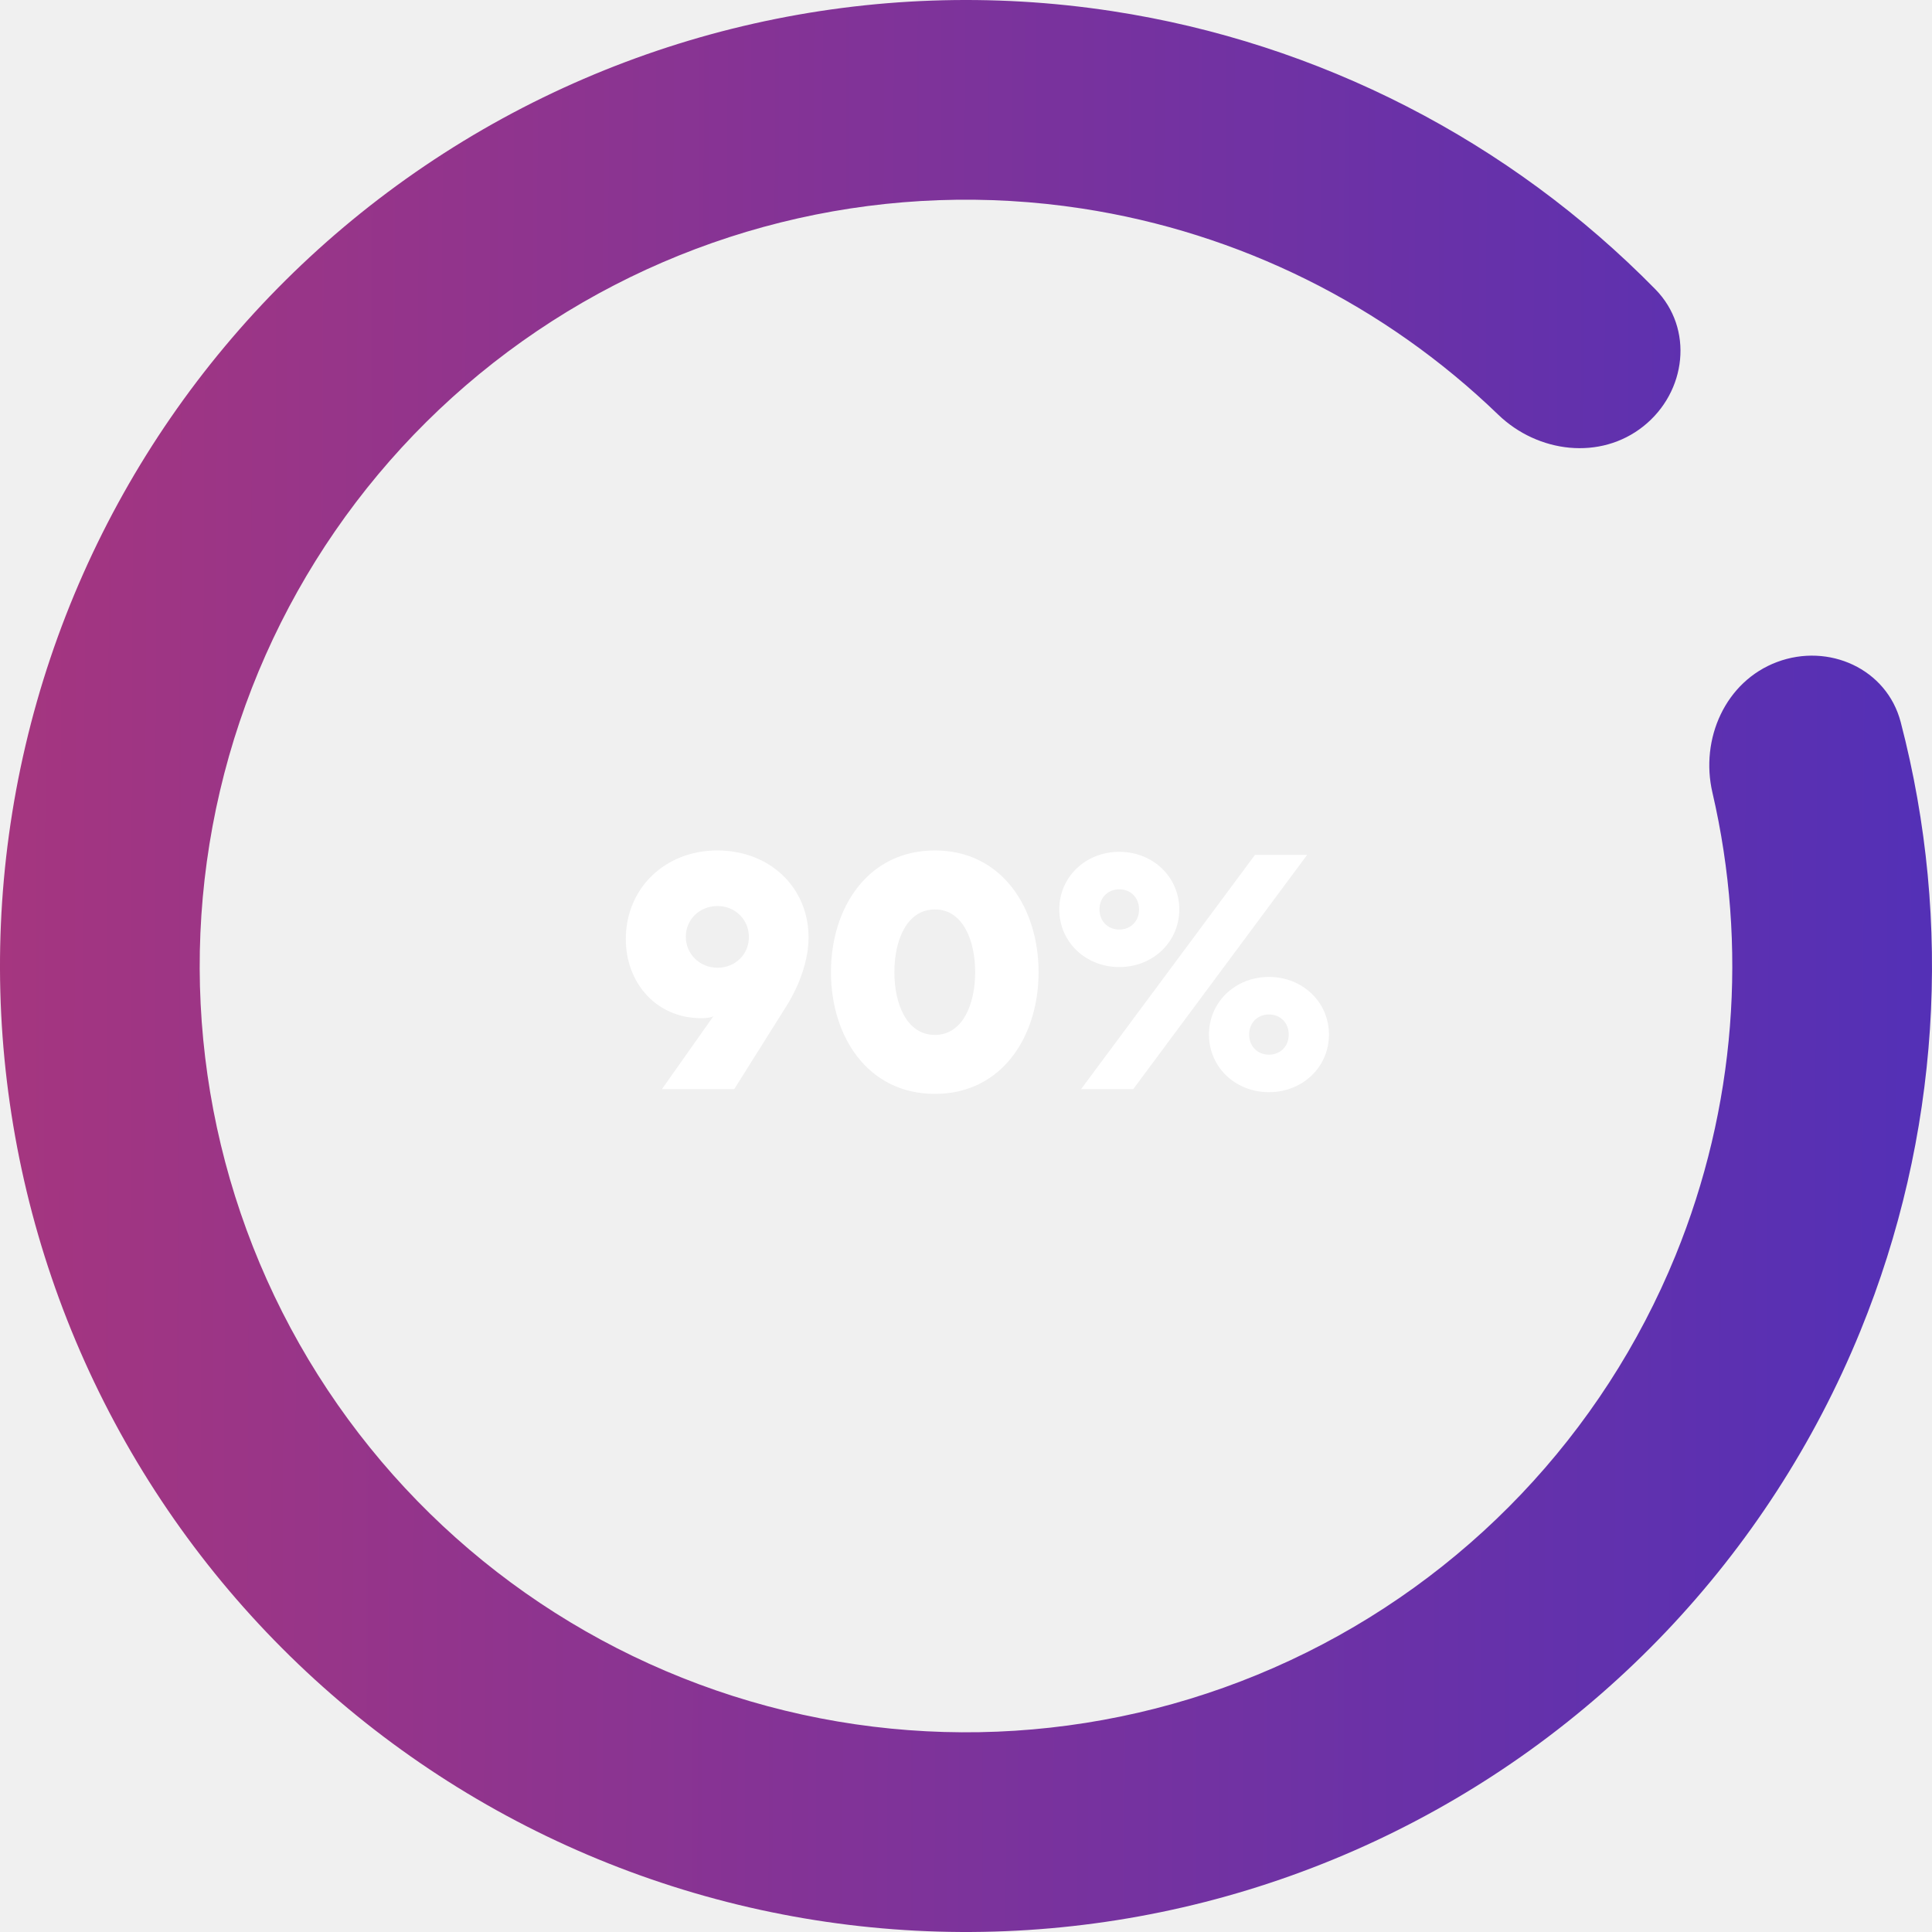
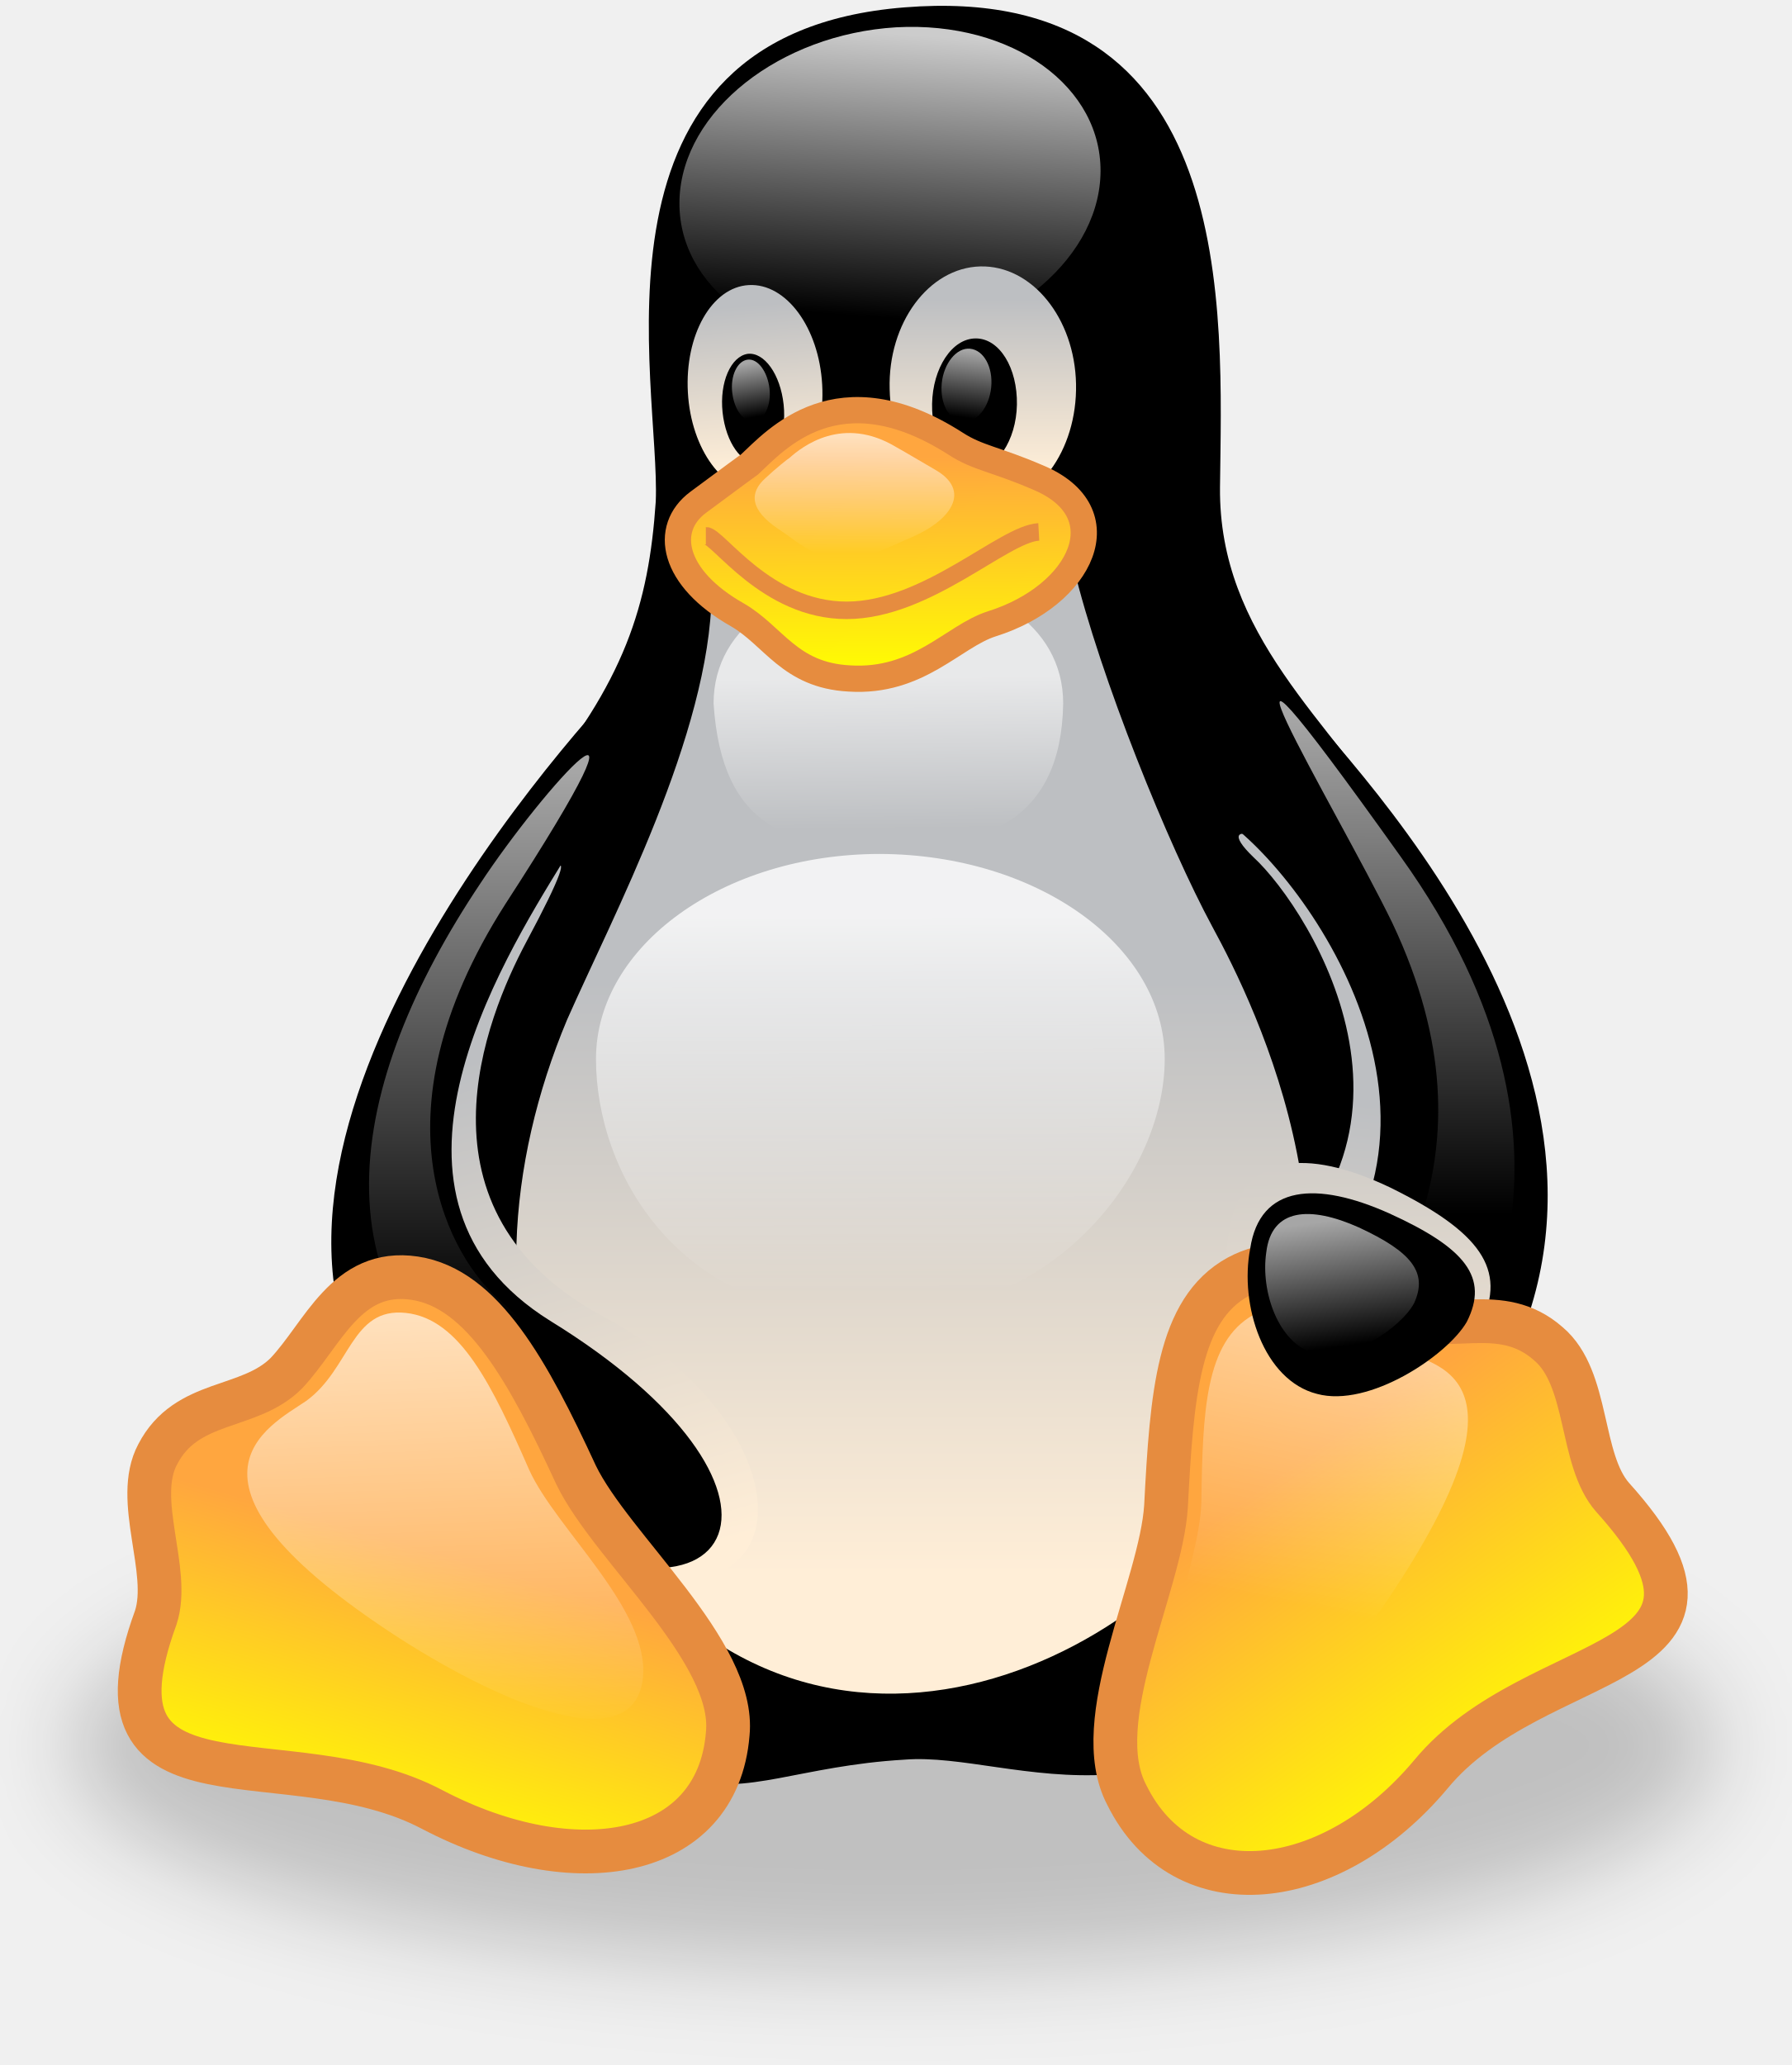
- <svg xmlns="http://www.w3.org/2000/svg" width="204" height="204" viewBox="0 0 204 204" fill="none">
-   <path d="M187.639 69.902C193.092 67.859 199.226 70.614 200.696 76.248C206.238 97.486 204.802 120.051 196.436 140.546C186.737 164.31 168.435 183.543 145.182 194.409C121.928 205.275 95.433 206.975 70.982 199.169C46.531 191.364 25.921 174.628 13.264 152.299C0.607 129.97 -3.166 103.69 2.696 78.702C8.559 53.713 23.627 31.854 44.894 17.484C66.161 3.114 92.064 -2.709 117.435 1.175C139.317 4.524 159.415 14.883 174.791 30.547C178.869 34.702 178.083 41.38 173.529 45.009C168.975 48.637 162.385 47.827 158.195 43.783C146.212 32.215 130.877 24.564 114.244 22.018C94.118 18.937 73.57 23.557 56.699 34.956C39.829 46.355 27.876 63.696 23.225 83.518C18.574 103.34 21.568 124.188 31.608 141.901C41.649 159.614 57.998 172.89 77.394 179.082C96.791 185.274 117.809 183.925 136.255 175.305C154.701 166.686 169.219 151.429 176.914 132.578C183.273 116.999 184.584 99.912 180.815 83.688C179.497 78.016 182.187 71.946 187.639 69.902Z" fill="url(#paint0_linear_16_349)" />
-   <path d="M66.08 99.16C66.08 103.804 69.32 107.512 74.036 107.512C74.648 107.512 75.08 107.44 75.332 107.296L69.896 115H77.528L83.072 106.18C84.476 103.912 85.376 101.32 85.376 98.98C85.376 93.724 81.308 89.8 75.728 89.8C70.256 89.8 66.08 93.76 66.08 99.16ZM72.416 98.908C72.416 97.072 73.892 95.668 75.764 95.668C77.636 95.668 79.076 97.108 79.076 98.944C79.076 100.78 77.636 102.184 75.764 102.184C73.892 102.184 72.416 100.744 72.416 98.908ZM109.665 102.652C109.665 95.848 105.777 89.8 98.721 89.8C91.629 89.8 87.741 95.848 87.741 102.652C87.741 109.456 91.629 115.504 98.721 115.504C105.777 115.504 109.665 109.456 109.665 102.652ZM102.969 102.652C102.969 106 101.673 109.276 98.721 109.276C95.733 109.276 94.437 106 94.437 102.652C94.437 99.304 95.733 96.028 98.721 96.028C101.673 96.028 102.969 99.304 102.969 102.652ZM124.521 96.028C124.521 92.608 121.749 89.944 118.185 89.944C114.621 89.944 111.849 92.608 111.849 96.028C111.849 99.448 114.621 102.112 118.185 102.112C121.749 102.112 124.521 99.448 124.521 96.028ZM120.273 96.028C120.273 97.288 119.373 98.152 118.185 98.152C116.997 98.152 116.097 97.288 116.097 96.028C116.097 94.768 116.997 93.904 118.185 93.904C119.373 93.904 120.273 94.768 120.273 96.028ZM138.021 90.268H132.513L114.153 115H119.661L138.021 90.268ZM127.653 109.24C127.653 112.66 130.425 115.324 133.989 115.324C137.553 115.324 140.325 112.66 140.325 109.24C140.325 105.82 137.553 103.156 133.989 103.156C130.425 103.156 127.653 105.82 127.653 109.24ZM131.901 109.24C131.901 107.98 132.801 107.116 133.989 107.116C135.177 107.116 136.077 107.98 136.077 109.24C136.077 110.5 135.177 111.364 133.989 111.364C132.801 111.364 131.901 110.5 131.901 109.24Z" fill="white" />
+ <svg xmlns="http://www.w3.org/2000/svg" width="256px" height="295px" viewBox="0 0 256 295" version="1.1" preserveAspectRatio="xMidYMid">
  <defs>
-     <linearGradient id="paint0_linear_16_349" x1="-12.435" y1="91.215" x2="228.124" y2="92.098" gradientUnits="userSpaceOnUse">
-       <stop stop-color="#AA367C" />
-       <stop offset="1" stop-color="#4A2FBD" />
+     <filter x="-50%" y="-50%" width="200%" height="200%" filterUnits="objectBoundingBox" id="filter-1">
+       <feOffset dx="0" dy="0" in="SourceAlpha" result="shadowOffsetOuter1" />
+       <feGaussianBlur stdDeviation="6.5" in="shadowOffsetOuter1" result="shadowBlurOuter1" />
+     </filter>
+     <linearGradient x1="48.548%" y1="115.276%" x2="51.047%" y2="41.364%" id="linearGradient-2">
+       <stop stop-color="#FFEED7" offset="0%" />
+       <stop stop-color="#BDBFC2" offset="100%" />
+     </linearGradient>
+     <linearGradient x1="54.407%" y1="2.404%" x2="46.175%" y2="90.542%" id="linearGradient-3">
+       <stop stop-color="#FFFFFF" stop-opacity="0.8" offset="0%" />
+       <stop stop-color="#FFFFFF" stop-opacity="0" offset="100%" />
+     </linearGradient>
+     <linearGradient x1="51.86%" y1="88.248%" x2="47.947%" y2="9.748%" id="linearGradient-4">
+       <stop stop-color="#FFEED7" offset="0%" />
+       <stop stop-color="#BDBFC2" offset="100%" />
+     </linearGradient>
+     <linearGradient x1="49.925%" y1="85.49%" x2="49.924%" y2="13.811%" id="linearGradient-5">
+       <stop stop-color="#FFEED7" offset="0%" />
+       <stop stop-color="#BDBFC2" offset="100%" />
+     </linearGradient>
+     <linearGradient x1="53.901%" y1="3.102%" x2="45.956%" y2="93.895%" id="linearGradient-6">
+       <stop stop-color="#FFFFFF" stop-opacity="0.65" offset="0%" />
+       <stop stop-color="#FFFFFF" stop-opacity="0" offset="100%" />
+     </linearGradient>
+     <linearGradient x1="45.593%" y1="5.475%" x2="54.811%" y2="93.524%" id="linearGradient-7">
+       <stop stop-color="#FFFFFF" stop-opacity="0.65" offset="0%" />
+       <stop stop-color="#FFFFFF" stop-opacity="0" offset="100%" />
+     </linearGradient>
+     <linearGradient x1="49.984%" y1="89.845%" x2="49.984%" y2="40.632%" id="linearGradient-8">
+       <stop stop-color="#FFEED7" offset="0%" />
+       <stop stop-color="#BDBFC2" offset="100%" />
+     </linearGradient>
+     <linearGradient x1="53.505%" y1="99.975%" x2="42.746%" y2="23.545%" id="linearGradient-9">
+       <stop stop-color="#FFEED7" offset="0%" />
+       <stop stop-color="#BDBFC2" offset="100%" />
+     </linearGradient>
+     <linearGradient x1="49.841%" y1="13.229%" x2="50.241%" y2="94.673%" id="linearGradient-10">
+       <stop stop-color="#FFFFFF" stop-opacity="0.8" offset="0%" />
+       <stop stop-color="#FFFFFF" stop-opacity="0" offset="100%" />
+     </linearGradient>
+     <linearGradient x1="49.927%" y1="37.327%" x2="50.727%" y2="92.782%" id="linearGradient-11">
+       <stop stop-color="#FFFFFF" stop-opacity="0.65" offset="0%" />
+       <stop stop-color="#FFFFFF" stop-opacity="0" offset="100%" />
+     </linearGradient>
+     <linearGradient x1="49.876%" y1="2.299%" x2="49.876%" y2="81.204%" id="linearGradient-12">
+       <stop stop-color="#FFFFFF" stop-opacity="0.65" offset="0%" />
+       <stop stop-color="#FFFFFF" stop-opacity="0" offset="100%" />
+     </linearGradient>
+     <linearGradient x1="49.833%" y1="2.272%" x2="49.824%" y2="71.799%" id="linearGradient-13">
+       <stop stop-color="#FFFFFF" stop-opacity="0.65" offset="0%" />
+       <stop stop-color="#FFFFFF" stop-opacity="0" offset="100%" />
+     </linearGradient>
+     <linearGradient x1="53.467%" y1="48.921%" x2="38.949%" y2="98.1%" id="linearGradient-14">
+       <stop stop-color="#FFA63F" offset="0%" />
+       <stop stop-color="#FFFF00" offset="100%" />
+     </linearGradient>
+     <linearGradient x1="52.373%" y1="143.009%" x2="47.579%" y2="-64.622%" id="linearGradient-15">
+       <stop stop-color="#FFEED7" offset="0%" />
+       <stop stop-color="#BDBFC2" offset="100%" />
+     </linearGradient>
+     <linearGradient x1="30.581%" y1="34.024%" x2="65.887%" y2="89.175%" id="linearGradient-16">
+       <stop stop-color="#FFA63F" offset="0%" />
+       <stop stop-color="#FFFF00" offset="100%" />
+     </linearGradient>
+     <linearGradient x1="59.572%" y1="-17.216%" x2="48.361%" y2="66.118%" id="linearGradient-17">
+       <stop stop-color="#FFFFFF" stop-opacity="0.65" offset="0%" />
+       <stop stop-color="#FFFFFF" stop-opacity="0" offset="100%" />
+     </linearGradient>
+     <linearGradient x1="47.769%" y1="1.565%" x2="51.373%" y2="104.313%" id="linearGradient-18">
+       <stop stop-color="#FFFFFF" stop-opacity="0.65" offset="0%" />
+       <stop stop-color="#FFFFFF" stop-opacity="0" offset="100%" />
+     </linearGradient>
+     <linearGradient x1="43.55%" y1="4.533%" x2="57.114%" y2="92.827%" id="linearGradient-19">
+       <stop stop-color="#FFFFFF" stop-opacity="0.65" offset="0%" />
+       <stop stop-color="#FFFFFF" stop-opacity="0" offset="100%" />
+     </linearGradient>
+     <linearGradient x1="49.733%" y1="17.609%" x2="50.558%" y2="99.385%" id="linearGradient-20">
+       <stop stop-color="#FFA63F" offset="0%" />
+       <stop stop-color="#FFFF00" offset="100%" />
+     </linearGradient>
+     <linearGradient x1="50.17%" y1="2.89%" x2="49.68%" y2="94.17%" id="linearGradient-21">
+       <stop stop-color="#FFFFFF" stop-opacity="0.65" offset="0%" />
+       <stop stop-color="#FFFFFF" stop-opacity="0" offset="100%" />
    </linearGradient>
  </defs>
+   <g fill="none">
+     <g transform="translate(10, 0)">
+       <path d="M235.125,249.359 C235.125,266.714 182.508,280.856 117.585,280.856 C52.662,280.856 0.044,266.806 0.044,249.359 L0.044,249.359 C0.044,232.003 52.662,217.861 117.585,217.861 C182.508,217.861 235.034,232.003 235.125,249.359 L235.125,249.359 L235.125,249.359 Z" fill="#000" fill-opacity="0.2" filter="url(#filter-1)" />
+       <path d="M53.213,215.474 C41.826,199.128 39.622,145.868 66.16,113.085 C79.292,97.382 82.69,86.454 83.7,71.67 C84.434,54.865 71.854,4.819 119.237,1.054 C167.264,-2.803 164.601,44.58 164.325,69.65 C164.142,90.77 179.844,102.8 190.68,119.329 C210.607,149.633 208.954,201.791 186.915,230.075 C158.999,265.429 135.124,250.093 119.237,251.379 C89.485,253.124 88.475,268.918 53.213,215.474 L53.213,215.474 Z" fill="#000000" />
+       <path d="M169.101,122.451 C177.365,130.073 198.761,164.142 164.876,185.446 C152.939,192.884 175.529,221.167 186.364,207.485 C205.557,182.875 193.343,143.572 181.773,129.522 C174.059,119.605 162.122,115.748 169.101,122.451 L169.101,122.451 Z" fill="url(#linearGradient-2)" />
+       <path d="M166.805,117.86 C180.395,128.879 205.097,167.447 169.009,192.608 C157.163,200.414 179.477,225.116 192.058,212.535 C235.676,168.641 190.956,118.227 175.529,100.871 C161.754,85.72 149.541,104.361 166.805,117.86 L166.805,117.86 Z" stroke="#000000" stroke-width="0.977" fill="#000000" />
+       <path d="M147.245,25.021 C146.786,37.601 132.92,48.529 116.299,49.539 C99.678,50.549 86.638,40.999 87.097,28.419 L87.097,28.419 C87.557,15.838 101.423,4.91 118.044,3.9 C134.665,2.982 147.704,12.44 147.245,25.021 L147.245,25.021 L147.245,25.021 Z" fill="url(#linearGradient-3)" />
+       <path d="M107.483,54.957 C107.943,63.13 104.086,70.017 98.76,70.292 C93.434,70.568 88.75,64.232 88.291,56.059 L88.291,56.059 C87.832,47.886 91.689,40.999 97.015,40.724 C102.341,40.448 107.024,46.784 107.483,54.957 L107.483,54.957 L107.483,54.957 Z" fill="url(#linearGradient-4)" />
+       <path d="M117.125,55.6 C117.309,65.058 123.462,72.588 130.808,72.405 C138.154,72.221 143.939,64.415 143.756,54.865 L143.756,54.865 C143.572,45.407 137.42,37.877 130.073,38.061 C122.727,38.244 116.85,46.142 117.125,55.6 L117.125,55.6 L117.125,55.6 Z" fill="url(#linearGradient-5)" />
+       <path d="M123.186,57.712 C123.094,62.946 125.665,67.17 129.063,67.17 C132.369,67.17 135.216,62.946 135.308,57.804 L135.308,57.804 C135.399,52.57 132.828,48.345 129.43,48.345 C126.033,48.345 123.278,52.57 123.186,57.712 L123.186,57.712 L123.186,57.712 Z" fill="#000000" />
+       <path d="M101.974,57.804 C102.433,62.12 100.78,65.793 98.392,66.16 C96.005,66.436 93.709,63.222 93.25,58.906 L93.25,58.906 C92.791,54.59 94.444,50.917 96.831,50.549 C99.219,50.274 101.515,53.488 101.974,57.804 L101.974,57.804 L101.974,57.804 Z" fill="#000000" />
+       <path d="M124.564,54.773 C124.288,57.712 125.665,60.099 127.594,60.283 C129.522,60.467 131.359,58.171 131.634,55.324 L131.634,55.324 C131.91,52.386 130.532,49.998 128.604,49.815 C126.676,49.631 124.839,51.927 124.564,54.773 L124.564,54.773 L124.564,54.773 Z" fill="url(#linearGradient-6)" />
+       <path d="M99.953,55.508 C100.229,57.896 99.219,60.008 97.75,60.191 C96.28,60.375 94.903,58.538 94.627,56.059 L94.627,56.059 C94.352,53.671 95.362,51.559 96.831,51.376 C98.301,51.192 99.678,53.12 99.953,55.508 L99.953,55.508 L99.953,55.508 Z" fill="url(#linearGradient-7)" />
+       <path d="M71.027,145.684 C77.547,130.899 91.413,104.912 91.689,84.801 C91.689,68.823 139.532,64.966 143.388,80.945 C147.245,96.923 156.979,120.798 163.223,132.369 C169.468,143.847 187.558,180.487 168.274,212.443 C150.918,240.727 98.301,263.133 70.201,208.587 C60.651,189.67 62.395,166.254 71.027,145.684 L71.027,145.684 Z" fill="url(#linearGradient-8)" />
+       <path d="M65.15,134.664 C59.549,145.225 47.978,172.957 76.262,188.109 C106.657,204.271 106.565,237.421 70.017,221.626 C36.592,207.393 51.376,149.724 60.743,135.95 C66.803,126.308 75.986,114.462 65.15,134.664 L65.15,134.664 Z" fill="url(#linearGradient-9)" />
+       <path d="M69.925,122.727 C61.018,137.236 39.714,171.396 68.273,189.211 C106.657,212.811 95.821,236.319 60.743,215.106 C11.339,185.538 54.774,125.849 74.517,103.075 C97.107,77.547 78.833,107.759 69.925,122.727 L69.925,122.727 Z" stroke="#000000" stroke-width="1.25" fill="#000000" />
+       <path d="M156.428,151.285 C156.428,167.447 140.909,188.384 114.279,188.201 C86.822,188.384 75.16,167.447 75.16,151.285 C75.16,135.124 93.342,121.992 115.748,121.992 C138.246,122.084 156.428,135.124 156.428,151.285 L156.428,151.285 Z" fill="url(#linearGradient-10)" />
+       <path d="M141.919,100.504 C141.644,117.217 130.716,121.166 116.942,121.166 C103.167,121.166 93.158,118.686 91.964,100.504 C91.964,89.117 103.167,82.506 116.942,82.506 C130.716,82.414 141.919,89.026 141.919,100.504 L141.919,100.504 Z" fill="url(#linearGradient-11)" />
+       <path d="M58.63,126.216 C67.63,112.534 86.638,91.505 62.212,129.155 C42.377,160.193 54.866,180.12 61.294,185.629 C79.843,202.159 79.108,213.27 64.508,204.546 C33.194,185.905 39.714,154.499 58.63,126.216 L58.63,126.216 Z" fill="url(#linearGradient-12)" />
+       <path d="M188.936,131.818 C181.13,115.748 156.336,74.976 190.129,122.359 C220.892,165.243 199.312,195.088 195.455,198.026 C191.599,200.965 178.651,206.934 182.416,196.557 C186.273,186.18 205.373,166.529 188.936,131.818 L188.936,131.818 Z" fill="url(#linearGradient-13)" />
+       <path d="M51.835,258.542 C31.266,247.614 1.421,260.654 12.257,231.085 C14.461,224.381 9.043,214.28 12.532,207.76 C16.665,199.771 25.572,201.516 30.898,196.19 C36.132,190.68 39.438,181.13 49.264,182.599 C58.998,184.068 65.518,196.006 72.313,210.699 C77.364,221.167 95.178,235.952 93.985,247.706 C92.515,265.704 72.037,269.102 51.835,258.542 L51.835,258.542 Z" stroke="#E68C3F" stroke-width="6.25" fill="url(#linearGradient-14)" />
+       <path d="M201.608,189.119 C198.486,194.996 185.446,204.454 176.722,201.975 C167.907,199.587 163.866,186.18 165.611,175.987 C167.264,164.601 176.722,163.958 188.66,169.651 C201.516,175.987 205.373,181.313 201.608,189.119 L201.608,189.119 Z" fill="url(#linearGradient-15)" />
+       <path d="M194.445,253.491 C209.505,235.217 243.023,238.982 220.433,213.913 C215.658,208.495 217.127,196.924 211.25,191.966 C204.363,185.905 196.741,190.864 189.762,187.742 C182.783,184.344 175.437,177.824 166.897,182.415 C158.357,187.099 157.438,199.22 156.612,215.198 C155.877,226.677 145.409,245.869 151.01,256.429 C159.091,272.775 180.12,270.571 194.445,253.491 L194.445,253.491 Z" stroke="#E68C3F" stroke-width="6.251" fill="url(#linearGradient-16)" />
+       <path d="M187.925,229.064 C211.25,194.629 193.894,194.904 188.017,192.241 C182.14,189.486 175.988,184.068 169.101,187.833 C162.213,191.69 161.846,201.608 161.662,214.647 C161.387,224.014 153.581,239.717 158.265,248.44 C163.958,258.633 177.732,243.849 187.925,229.064 L187.925,229.064 Z" fill="url(#linearGradient-17)" />
+       <path d="M47.06,234.023 C12.165,211.433 28.511,203.72 33.745,200.138 C40.081,195.547 40.173,186.731 47.978,187.558 C55.784,188.384 60.375,198.026 65.609,209.964 C69.466,218.504 82.873,229.891 81.863,239.717 C80.578,251.287 62.12,243.665 47.06,234.023 L47.06,234.023 Z" fill="url(#linearGradient-18)" />
+       <path d="M199.588,188.843 C196.833,193.619 185.63,201.149 178.192,199.128 C170.57,197.2 167.08,186.456 168.641,178.375 C170.019,169.192 178.192,168.733 188.476,173.324 C199.404,178.283 202.802,182.507 199.588,188.843 L199.588,188.843 Z" fill="#000000" />
+       <path d="M192.058,186.18 C190.313,189.486 182.967,194.72 177.824,193.343 C172.682,191.966 170.111,184.528 170.937,178.926 C171.672,172.59 177.181,172.222 184.16,175.345 C191.69,178.834 194.078,181.773 192.058,186.18 L192.058,186.18 Z" fill="url(#linearGradient-19)" />
+       <path d="M97.107,66.344 C100.78,62.946 109.687,52.57 126.584,63.405 C129.706,65.426 132.277,65.609 138.246,68.18 C150.276,73.139 144.582,85.077 131.726,89.117 C126.216,90.862 121.258,97.566 111.34,96.923 C102.8,96.464 100.596,90.862 95.362,87.832 C86.087,82.598 84.71,75.527 89.76,71.762 C94.811,67.997 96.739,66.619 97.107,66.344 L97.107,66.344 Z" stroke="#E68C3F" stroke-width="3.75" fill="url(#linearGradient-20)" />
+       <path d="M138.43,75.986 C133.379,76.261 122.451,87.189 110.973,87.189 C99.494,87.189 92.607,76.537 90.862,76.537" stroke="#E68C3F" stroke-width="2.5" />
+       <path d="M102.8,65.426 C104.637,63.773 110.422,59.273 118.044,63.864 C119.697,64.783 121.35,65.793 123.737,67.17 C128.604,70.017 126.216,74.149 120.339,76.72 C117.676,77.822 113.269,80.21 109.963,80.026 C106.29,79.659 103.81,77.271 101.423,75.71 C96.923,72.772 97.199,70.292 99.311,68.364 C100.872,66.895 102.616,65.517 102.8,65.426 L102.8,65.426 Z" fill="url(#linearGradient-21)" />
+     </g>
+   </g>
</svg>
